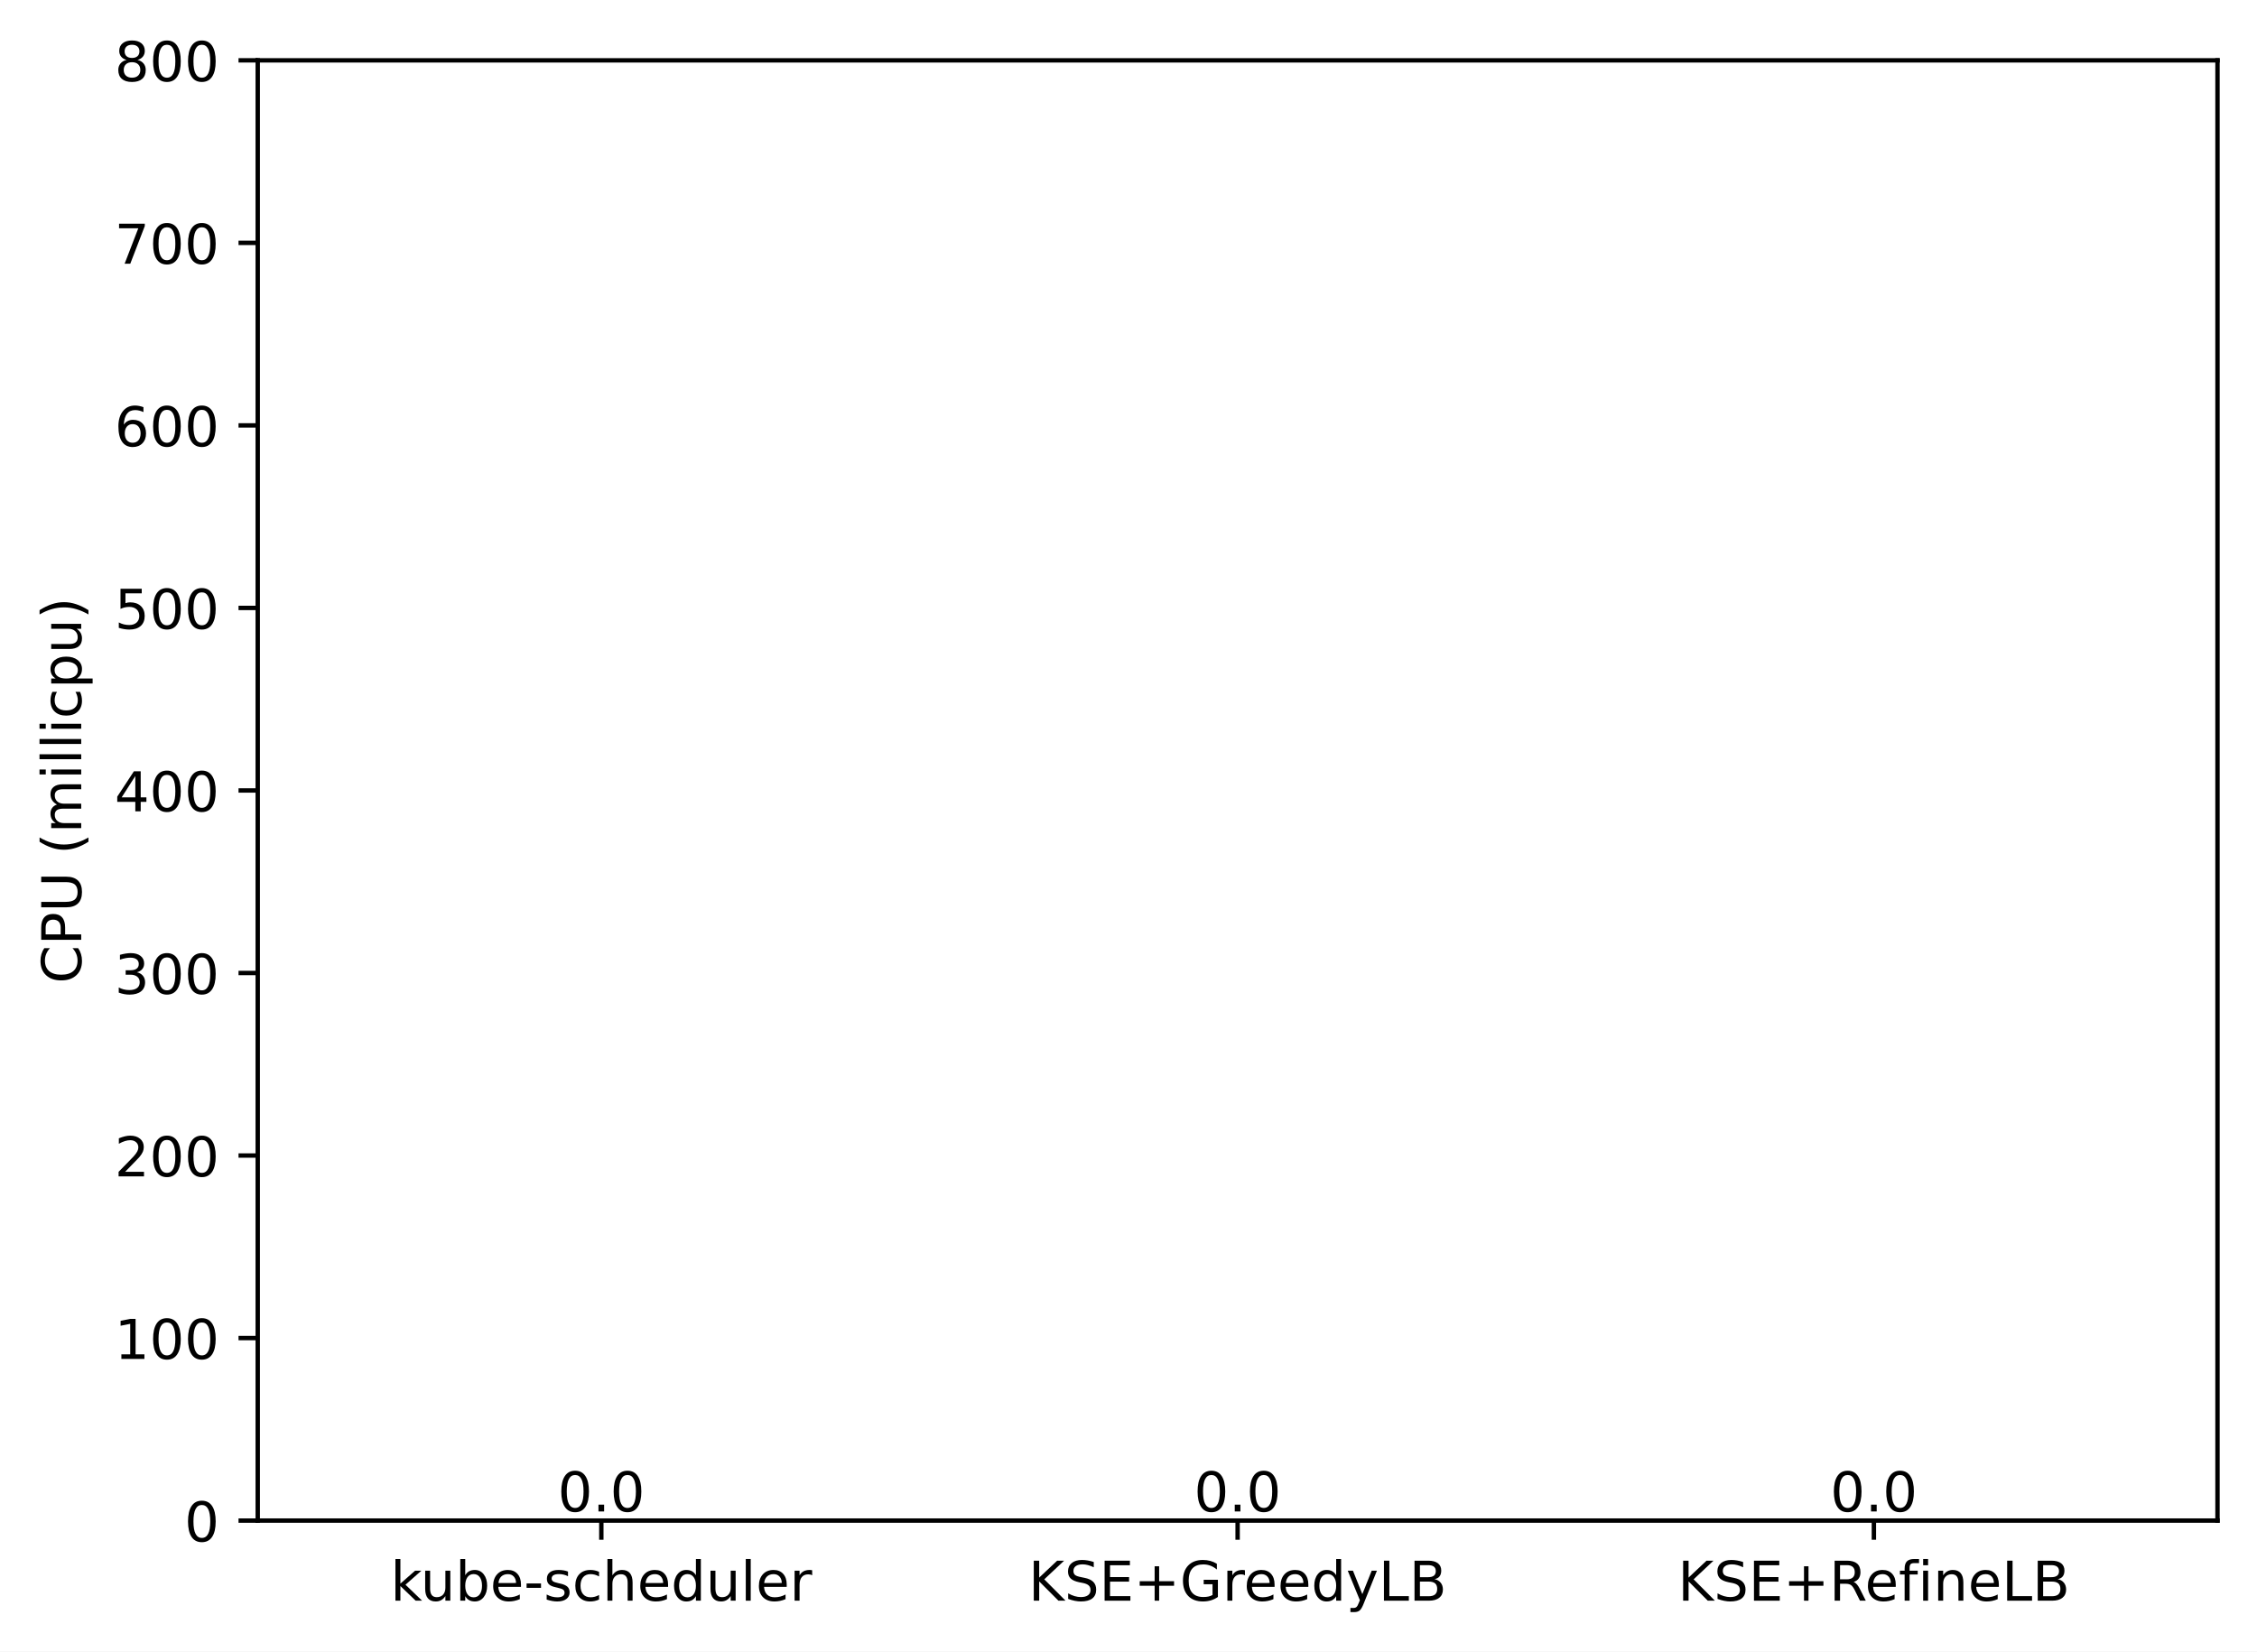
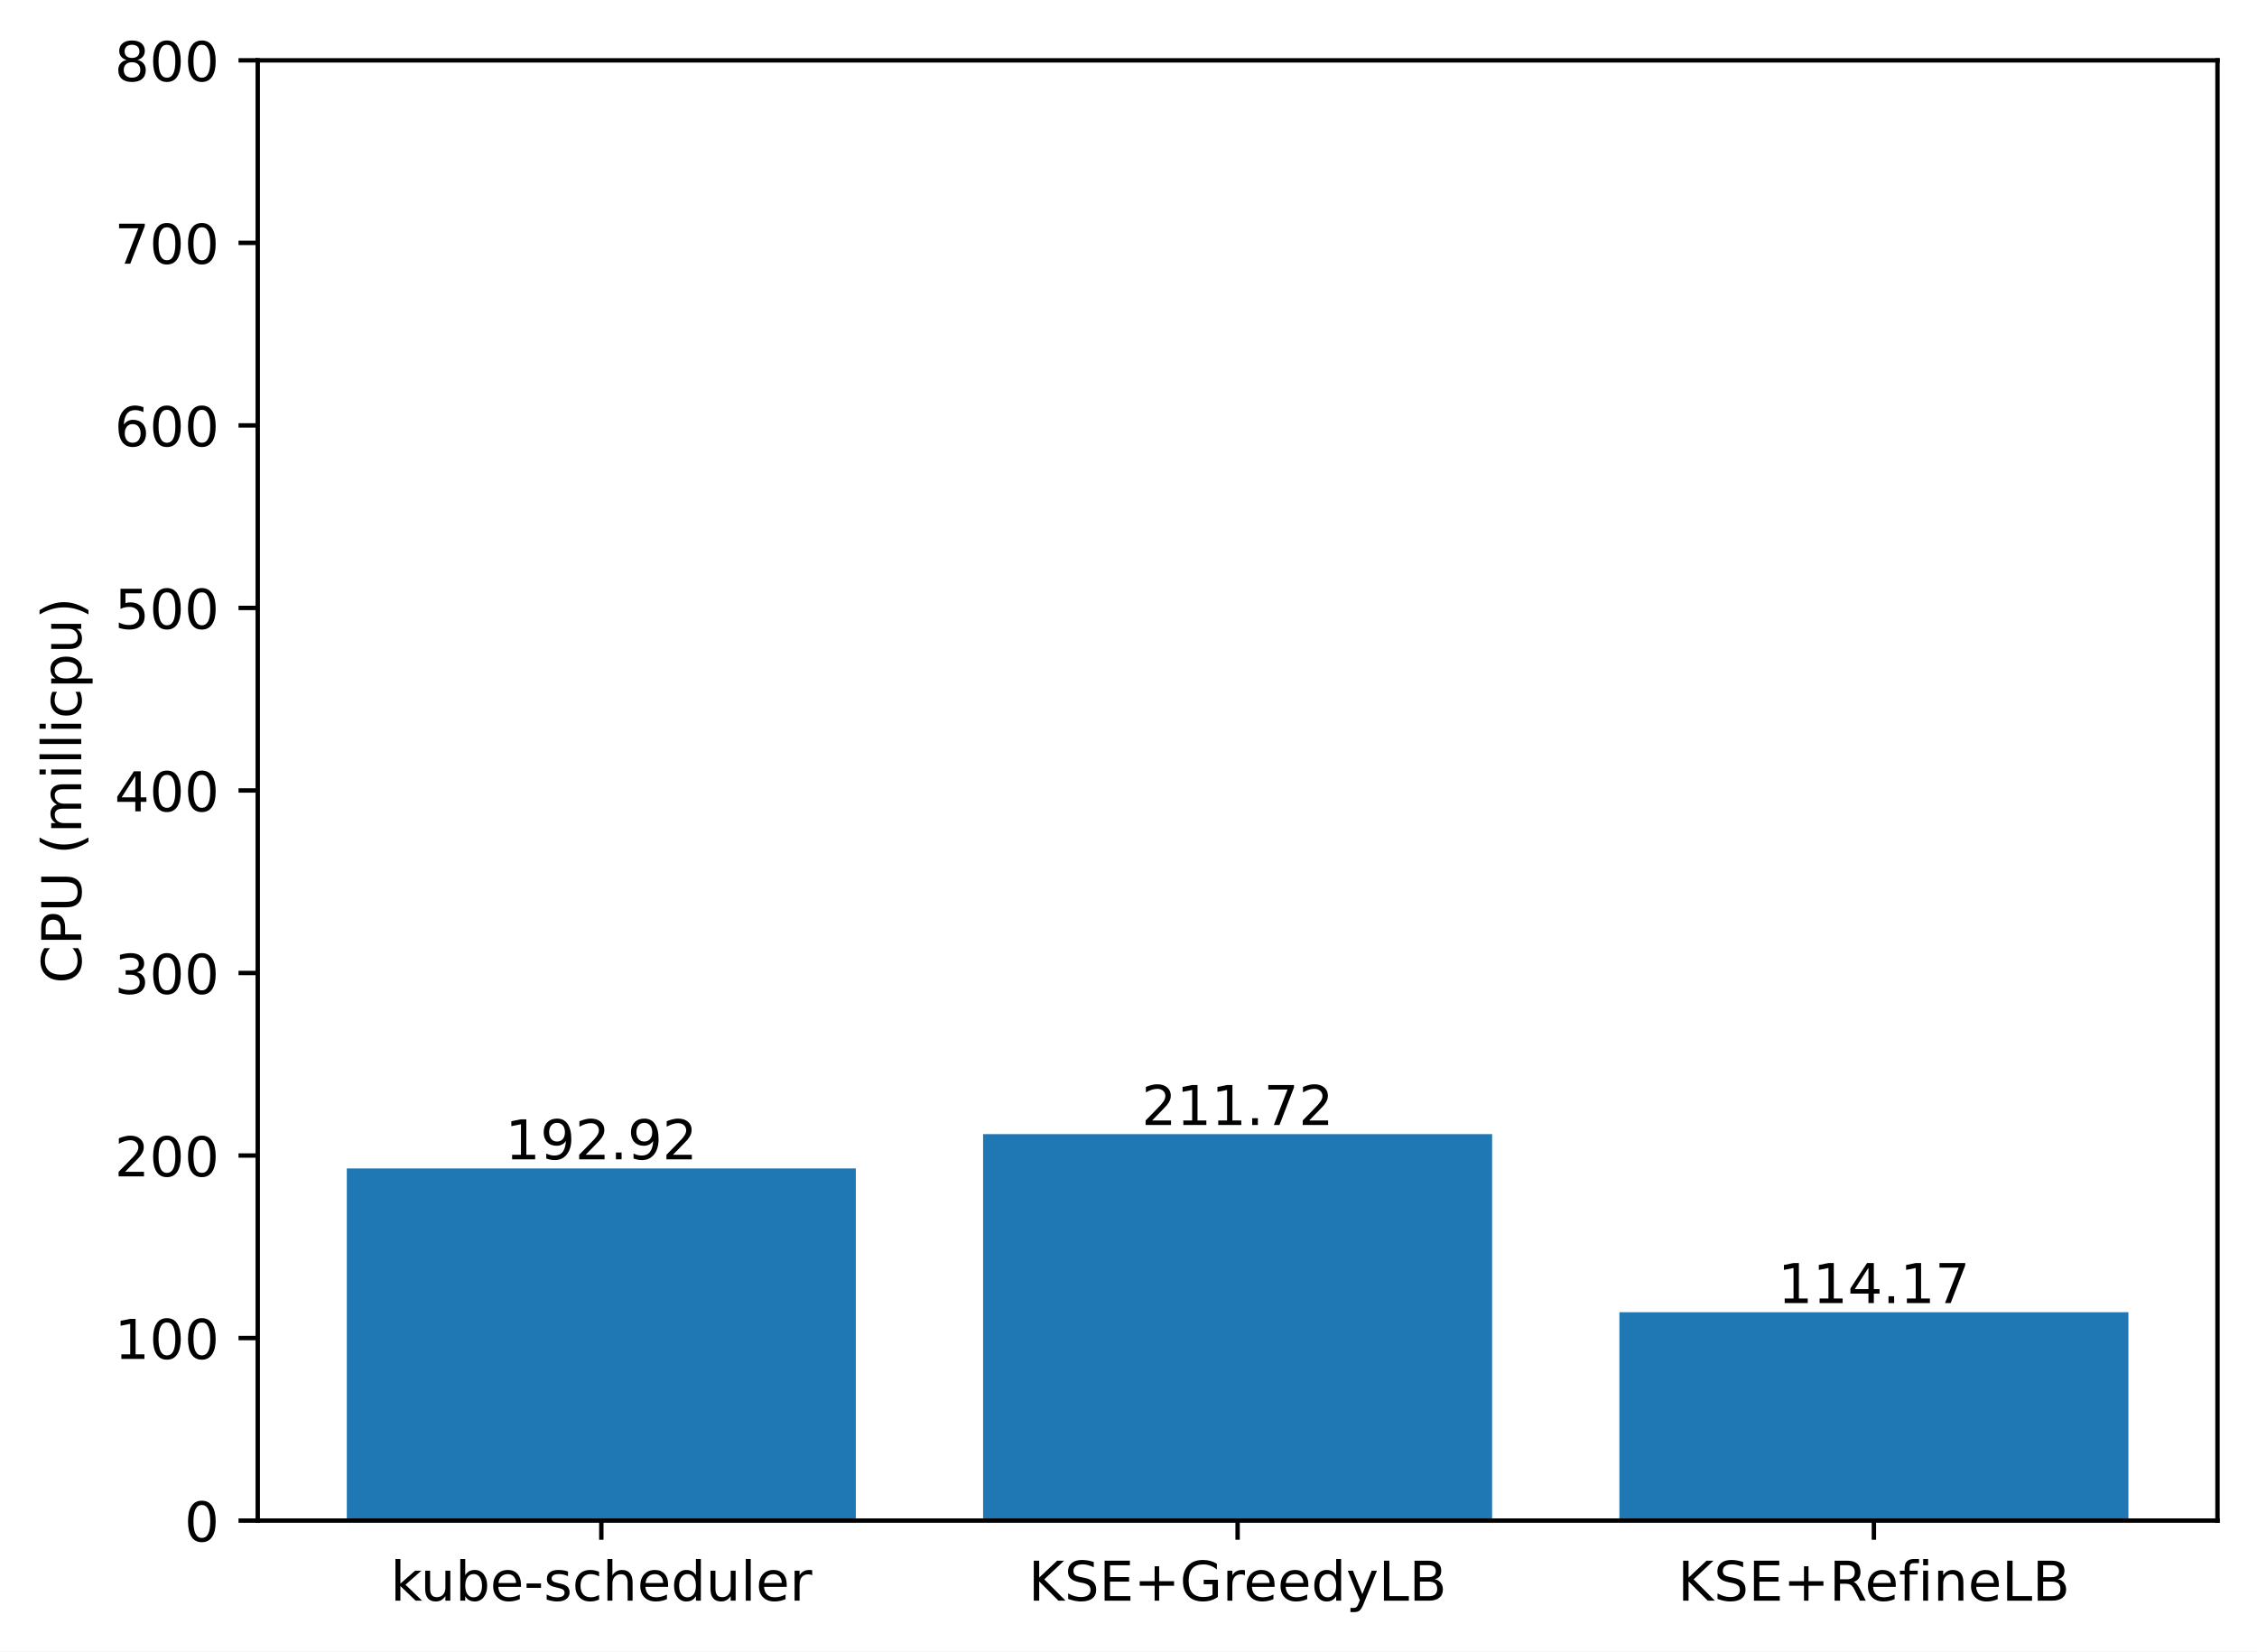
<svg xmlns="http://www.w3.org/2000/svg" xmlns:xlink="http://www.w3.org/1999/xlink" width="411.286pt" height="300.989pt" viewBox="0 0 411.286 300.989" version="1.1">
  <defs>
    <style type="text/css">*{stroke-linejoin: round; stroke-linecap: butt}</style>
  </defs>
  <g id="figure_1">
    <g id="patch_1">
      <path d="M 0 300.989  L 411.286 300.989  L 411.286 0  L 0 0  z " style="fill: #ffffff" />
    </g>
    <g id="axes_1">
      <g id="patch_2">
        <path d="M 46.966 277.111  L 404.086 277.111  L 404.086 10.999  L 46.966 10.999  z " style="fill: #ffffff" />
      </g>
      <g id="patch_3">
-         <path d="M 63.198 277.111  L 155.957 277.111  L 155.957 277.111  L 63.198 277.111  z " clip-path="url(#p713bc45796)" style="fill: #1f77b4" />
+         <path d="M 63.198 277.111  L 155.957 277.111  L 155.957 212.938  L 63.198 212.938  z " clip-path="url(#p6ac8a5e249)" style="fill: #1f77b4" />
      </g>
      <g id="patch_4">
-         <path d="M 179.146 277.111  L 271.905 277.111  L 271.905 277.111  L 179.146 277.111  z " clip-path="url(#p713bc45796)" style="fill: #1f77b4" />
+         <path d="M 179.146 277.111  L 271.905 277.111  L 271.905 206.685  L 179.146 206.685  z " clip-path="url(#p6ac8a5e249)" style="fill: #1f77b4" />
      </g>
      <g id="patch_5">
-         <path d="M 295.094 277.111  L 387.853 277.111  L 387.853 277.111  L 295.094 277.111  z " clip-path="url(#p713bc45796)" style="fill: #1f77b4" />
+         <path d="M 295.094 277.111  L 387.853 277.111  L 387.853 239.134  L 295.094 239.134  z " clip-path="url(#p6ac8a5e249)" style="fill: #1f77b4" />
      </g>
      <g id="matplotlib.axis_1">
        <g id="xtick_1">
          <g id="line2d_1">
            <defs>
-               <path id="m4509d10fbe" d="M 0 0  L 0 3.5  " style="stroke: #000000; stroke-width: 0.8" />
+               <path id="m1d43c613da" d="M 0 0  L 0 3.5  " style="stroke: #000000; stroke-width: 0.8" />
            </defs>
            <g>
-               <use xlink:href="#m4509d10fbe" x="109.578" y="277.111" style="stroke: #000000; stroke-width: 0.8" />
+               <use xlink:href="#m1d43c613da" x="109.578" y="277.111" style="stroke: #000000; stroke-width: 0.8" />
            </g>
          </g>
          <g id="text_1">
            <g transform="translate(71.15179 291.7097)scale(0.1 -0.1)">
              <defs>
                <path id="DejaVuSans-6b" d="M 581 4863  L 1159 4863  L 1159 1991  L 2875 3500  L 3609 3500  L 1753 1863  L 3688 0  L 2938 0  L 1159 1709  L 1159 0  L 581 0  L 581 4863  z " transform="scale(0.015625)" />
                <path id="DejaVuSans-75" d="M 544 1381  L 544 3500  L 1119 3500  L 1119 1403  Q 1119 906 1312 657  Q 1506 409 1894 409  Q 2359 409 2629 706  Q 2900 1003 2900 1516  L 2900 3500  L 3475 3500  L 3475 0  L 2900 0  L 2900 538  Q 2691 219 2414 64  Q 2138 -91 1772 -91  Q 1169 -91 856 284  Q 544 659 544 1381  z M 1991 3584  L 1991 3584  z " transform="scale(0.015625)" />
                <path id="DejaVuSans-62" d="M 3116 1747  Q 3116 2381 2855 2742  Q 2594 3103 2138 3103  Q 1681 3103 1420 2742  Q 1159 2381 1159 1747  Q 1159 1113 1420 752  Q 1681 391 2138 391  Q 2594 391 2855 752  Q 3116 1113 3116 1747  z M 1159 2969  Q 1341 3281 1617 3432  Q 1894 3584 2278 3584  Q 2916 3584 3314 3078  Q 3713 2572 3713 1747  Q 3713 922 3314 415  Q 2916 -91 2278 -91  Q 1894 -91 1617 61  Q 1341 213 1159 525  L 1159 0  L 581 0  L 581 4863  L 1159 4863  L 1159 2969  z " transform="scale(0.015625)" />
                <path id="DejaVuSans-65" d="M 3597 1894  L 3597 1613  L 953 1613  Q 991 1019 1311 708  Q 1631 397 2203 397  Q 2534 397 2845 478  Q 3156 559 3463 722  L 3463 178  Q 3153 47 2828 -22  Q 2503 -91 2169 -91  Q 1331 -91 842 396  Q 353 884 353 1716  Q 353 2575 817 3079  Q 1281 3584 2069 3584  Q 2775 3584 3186 3129  Q 3597 2675 3597 1894  z M 3022 2063  Q 3016 2534 2758 2815  Q 2500 3097 2075 3097  Q 1594 3097 1305 2825  Q 1016 2553 972 2059  L 3022 2063  z " transform="scale(0.015625)" />
                <path id="DejaVuSans-2d" d="M 313 2009  L 1997 2009  L 1997 1497  L 313 1497  L 313 2009  z " transform="scale(0.015625)" />
                <path id="DejaVuSans-73" d="M 2834 3397  L 2834 2853  Q 2591 2978 2328 3040  Q 2066 3103 1784 3103  Q 1356 3103 1142 2972  Q 928 2841 928 2578  Q 928 2378 1081 2264  Q 1234 2150 1697 2047  L 1894 2003  Q 2506 1872 2764 1633  Q 3022 1394 3022 966  Q 3022 478 2636 193  Q 2250 -91 1575 -91  Q 1294 -91 989 -36  Q 684 19 347 128  L 347 722  Q 666 556 975 473  Q 1284 391 1588 391  Q 1994 391 2212 530  Q 2431 669 2431 922  Q 2431 1156 2273 1281  Q 2116 1406 1581 1522  L 1381 1569  Q 847 1681 609 1914  Q 372 2147 372 2553  Q 372 3047 722 3315  Q 1072 3584 1716 3584  Q 2034 3584 2315 3537  Q 2597 3491 2834 3397  z " transform="scale(0.015625)" />
                <path id="DejaVuSans-63" d="M 3122 3366  L 3122 2828  Q 2878 2963 2633 3030  Q 2388 3097 2138 3097  Q 1578 3097 1268 2742  Q 959 2388 959 1747  Q 959 1106 1268 751  Q 1578 397 2138 397  Q 2388 397 2633 464  Q 2878 531 3122 666  L 3122 134  Q 2881 22 2623 -34  Q 2366 -91 2075 -91  Q 1284 -91 818 406  Q 353 903 353 1747  Q 353 2603 823 3093  Q 1294 3584 2113 3584  Q 2378 3584 2631 3529  Q 2884 3475 3122 3366  z " transform="scale(0.015625)" />
                <path id="DejaVuSans-68" d="M 3513 2113  L 3513 0  L 2938 0  L 2938 2094  Q 2938 2591 2744 2837  Q 2550 3084 2163 3084  Q 1697 3084 1428 2787  Q 1159 2491 1159 1978  L 1159 0  L 581 0  L 581 4863  L 1159 4863  L 1159 2956  Q 1366 3272 1645 3428  Q 1925 3584 2291 3584  Q 2894 3584 3203 3211  Q 3513 2838 3513 2113  z " transform="scale(0.015625)" />
                <path id="DejaVuSans-64" d="M 2906 2969  L 2906 4863  L 3481 4863  L 3481 0  L 2906 0  L 2906 525  Q 2725 213 2448 61  Q 2172 -91 1784 -91  Q 1150 -91 751 415  Q 353 922 353 1747  Q 353 2572 751 3078  Q 1150 3584 1784 3584  Q 2172 3584 2448 3432  Q 2725 3281 2906 2969  z M 947 1747  Q 947 1113 1208 752  Q 1469 391 1925 391  Q 2381 391 2643 752  Q 2906 1113 2906 1747  Q 2906 2381 2643 2742  Q 2381 3103 1925 3103  Q 1469 3103 1208 2742  Q 947 2381 947 1747  z " transform="scale(0.015625)" />
                <path id="DejaVuSans-6c" d="M 603 4863  L 1178 4863  L 1178 0  L 603 0  L 603 4863  z " transform="scale(0.015625)" />
                <path id="DejaVuSans-72" d="M 2631 2963  Q 2534 3019 2420 3045  Q 2306 3072 2169 3072  Q 1681 3072 1420 2755  Q 1159 2438 1159 1844  L 1159 0  L 581 0  L 581 3500  L 1159 3500  L 1159 2956  Q 1341 3275 1631 3429  Q 1922 3584 2338 3584  Q 2397 3584 2469 3576  Q 2541 3569 2628 3553  L 2631 2963  z " transform="scale(0.015625)" />
              </defs>
              <use xlink:href="#DejaVuSans-6b" />
              <use xlink:href="#DejaVuSans-75" x="54.785" />
              <use xlink:href="#DejaVuSans-62" x="118.164" />
              <use xlink:href="#DejaVuSans-65" x="181.641" />
              <use xlink:href="#DejaVuSans-2d" x="243.164" />
              <use xlink:href="#DejaVuSans-73" x="279.248" />
              <use xlink:href="#DejaVuSans-63" x="331.348" />
              <use xlink:href="#DejaVuSans-68" x="386.328" />
              <use xlink:href="#DejaVuSans-65" x="449.707" />
              <use xlink:href="#DejaVuSans-64" x="511.23" />
              <use xlink:href="#DejaVuSans-75" x="574.707" />
              <use xlink:href="#DejaVuSans-6c" x="638.086" />
              <use xlink:href="#DejaVuSans-65" x="665.869" />
              <use xlink:href="#DejaVuSans-72" x="727.393" />
            </g>
          </g>
        </g>
        <g id="xtick_2">
          <g id="line2d_2">
            <g>
-               <use xlink:href="#m4509d10fbe" x="225.526" y="277.111" style="stroke: #000000; stroke-width: 0.8" />
+               <use xlink:href="#m1d43c613da" x="225.526" y="277.111" style="stroke: #000000; stroke-width: 0.8" />
            </g>
          </g>
          <g id="text_2">
            <g transform="translate(187.403 291.7097)scale(0.1 -0.1)">
              <defs>
                <path id="DejaVuSans-4b" d="M 628 4666  L 1259 4666  L 1259 2694  L 3353 4666  L 4166 4666  L 1850 2491  L 4331 0  L 3500 0  L 1259 2247  L 1259 0  L 628 0  L 628 4666  z " transform="scale(0.015625)" />
                <path id="DejaVuSans-53" d="M 3425 4513  L 3425 3897  Q 3066 4069 2747 4153  Q 2428 4238 2131 4238  Q 1616 4238 1336 4038  Q 1056 3838 1056 3469  Q 1056 3159 1242 3001  Q 1428 2844 1947 2747  L 2328 2669  Q 3034 2534 3370 2195  Q 3706 1856 3706 1288  Q 3706 609 3251 259  Q 2797 -91 1919 -91  Q 1588 -91 1214 -16  Q 841 59 441 206  L 441 856  Q 825 641 1194 531  Q 1563 422 1919 422  Q 2459 422 2753 634  Q 3047 847 3047 1241  Q 3047 1584 2836 1778  Q 2625 1972 2144 2069  L 1759 2144  Q 1053 2284 737 2584  Q 422 2884 422 3419  Q 422 4038 858 4394  Q 1294 4750 2059 4750  Q 2388 4750 2728 4690  Q 3069 4631 3425 4513  z " transform="scale(0.015625)" />
                <path id="DejaVuSans-45" d="M 628 4666  L 3578 4666  L 3578 4134  L 1259 4134  L 1259 2753  L 3481 2753  L 3481 2222  L 1259 2222  L 1259 531  L 3634 531  L 3634 0  L 628 0  L 628 4666  z " transform="scale(0.015625)" />
                <path id="DejaVuSans-2b" d="M 2944 4013  L 2944 2272  L 4684 2272  L 4684 1741  L 2944 1741  L 2944 0  L 2419 0  L 2419 1741  L 678 1741  L 678 2272  L 2419 2272  L 2419 4013  L 2944 4013  z " transform="scale(0.015625)" />
                <path id="DejaVuSans-47" d="M 3809 666  L 3809 1919  L 2778 1919  L 2778 2438  L 4434 2438  L 4434 434  Q 4069 175 3628 42  Q 3188 -91 2688 -91  Q 1594 -91 976 548  Q 359 1188 359 2328  Q 359 3472 976 4111  Q 1594 4750 2688 4750  Q 3144 4750 3555 4637  Q 3966 4525 4313 4306  L 4313 3634  Q 3963 3931 3569 4081  Q 3175 4231 2741 4231  Q 1884 4231 1454 3753  Q 1025 3275 1025 2328  Q 1025 1384 1454 906  Q 1884 428 2741 428  Q 3075 428 3337 486  Q 3600 544 3809 666  z " transform="scale(0.015625)" />
                <path id="DejaVuSans-79" d="M 2059 -325  Q 1816 -950 1584 -1140  Q 1353 -1331 966 -1331  L 506 -1331  L 506 -850  L 844 -850  Q 1081 -850 1212 -737  Q 1344 -625 1503 -206  L 1606 56  L 191 3500  L 800 3500  L 1894 763  L 2988 3500  L 3597 3500  L 2059 -325  z " transform="scale(0.015625)" />
                <path id="DejaVuSans-4c" d="M 628 4666  L 1259 4666  L 1259 531  L 3531 531  L 3531 0  L 628 0  L 628 4666  z " transform="scale(0.015625)" />
                <path id="DejaVuSans-42" d="M 1259 2228  L 1259 519  L 2272 519  Q 2781 519 3026 730  Q 3272 941 3272 1375  Q 3272 1813 3026 2020  Q 2781 2228 2272 2228  L 1259 2228  z M 1259 4147  L 1259 2741  L 2194 2741  Q 2656 2741 2882 2914  Q 3109 3088 3109 3444  Q 3109 3797 2882 3972  Q 2656 4147 2194 4147  L 1259 4147  z M 628 4666  L 2241 4666  Q 2963 4666 3353 4366  Q 3744 4066 3744 3513  Q 3744 3084 3544 2831  Q 3344 2578 2956 2516  Q 3422 2416 3680 2098  Q 3938 1781 3938 1306  Q 3938 681 3513 340  Q 3088 0 2303 0  L 628 0  L 628 4666  z " transform="scale(0.015625)" />
              </defs>
              <use xlink:href="#DejaVuSans-4b" />
              <use xlink:href="#DejaVuSans-53" x="65.576" />
              <use xlink:href="#DejaVuSans-45" x="129.053" />
              <use xlink:href="#DejaVuSans-2b" x="192.236" />
              <use xlink:href="#DejaVuSans-47" x="276.025" />
              <use xlink:href="#DejaVuSans-72" x="353.516" />
              <use xlink:href="#DejaVuSans-65" x="392.379" />
              <use xlink:href="#DejaVuSans-65" x="453.902" />
              <use xlink:href="#DejaVuSans-64" x="515.426" />
              <use xlink:href="#DejaVuSans-79" x="578.902" />
              <use xlink:href="#DejaVuSans-4c" x="638.082" />
              <use xlink:href="#DejaVuSans-42" x="693.795" />
            </g>
          </g>
        </g>
        <g id="xtick_3">
          <g id="line2d_3">
            <g>
-               <use xlink:href="#m4509d10fbe" x="341.474" y="277.111" style="stroke: #000000; stroke-width: 0.8" />
+               <use xlink:href="#m1d43c613da" x="341.474" y="277.111" style="stroke: #000000; stroke-width: 0.8" />
            </g>
          </g>
          <g id="text_3">
            <g transform="translate(305.7346 291.7097)scale(0.1 -0.1)">
              <defs>
                <path id="DejaVuSans-52" d="M 2841 2188  Q 3044 2119 3236 1894  Q 3428 1669 3622 1275  L 4263 0  L 3584 0  L 2988 1197  Q 2756 1666 2539 1819  Q 2322 1972 1947 1972  L 1259 1972  L 1259 0  L 628 0  L 628 4666  L 2053 4666  Q 2853 4666 3247 4331  Q 3641 3997 3641 3322  Q 3641 2881 3436 2590  Q 3231 2300 2841 2188  z M 1259 4147  L 1259 2491  L 2053 2491  Q 2509 2491 2742 2702  Q 2975 2913 2975 3322  Q 2975 3731 2742 3939  Q 2509 4147 2053 4147  L 1259 4147  z " transform="scale(0.015625)" />
                <path id="DejaVuSans-66" d="M 2375 4863  L 2375 4384  L 1825 4384  Q 1516 4384 1395 4259  Q 1275 4134 1275 3809  L 1275 3500  L 2222 3500  L 2222 3053  L 1275 3053  L 1275 0  L 697 0  L 697 3053  L 147 3053  L 147 3500  L 697 3500  L 697 3744  Q 697 4328 969 4595  Q 1241 4863 1831 4863  L 2375 4863  z " transform="scale(0.015625)" />
                <path id="DejaVuSans-69" d="M 603 3500  L 1178 3500  L 1178 0  L 603 0  L 603 3500  z M 603 4863  L 1178 4863  L 1178 4134  L 603 4134  L 603 4863  z " transform="scale(0.015625)" />
                <path id="DejaVuSans-6e" d="M 3513 2113  L 3513 0  L 2938 0  L 2938 2094  Q 2938 2591 2744 2837  Q 2550 3084 2163 3084  Q 1697 3084 1428 2787  Q 1159 2491 1159 1978  L 1159 0  L 581 0  L 581 3500  L 1159 3500  L 1159 2956  Q 1366 3272 1645 3428  Q 1925 3584 2291 3584  Q 2894 3584 3203 3211  Q 3513 2838 3513 2113  z " transform="scale(0.015625)" />
              </defs>
              <use xlink:href="#DejaVuSans-4b" />
              <use xlink:href="#DejaVuSans-53" x="65.576" />
              <use xlink:href="#DejaVuSans-45" x="129.053" />
              <use xlink:href="#DejaVuSans-2b" x="192.236" />
              <use xlink:href="#DejaVuSans-52" x="276.025" />
              <use xlink:href="#DejaVuSans-65" x="341.008" />
              <use xlink:href="#DejaVuSans-66" x="402.531" />
              <use xlink:href="#DejaVuSans-69" x="437.736" />
              <use xlink:href="#DejaVuSans-6e" x="465.52" />
              <use xlink:href="#DejaVuSans-65" x="528.898" />
              <use xlink:href="#DejaVuSans-4c" x="590.422" />
              <use xlink:href="#DejaVuSans-42" x="646.135" />
            </g>
          </g>
        </g>
      </g>
      <g id="matplotlib.axis_2">
        <g id="ytick_1">
          <g id="line2d_4">
            <defs>
-               <path id="mac6859bbb8" d="M 0 0  L -3.5 0  " style="stroke: #000000; stroke-width: 0.8" />
+               <path id="mb7b95a1402" d="M 0 0  L -3.5 0  " style="stroke: #000000; stroke-width: 0.8" />
            </defs>
            <g>
-               <use xlink:href="#mac6859bbb8" x="46.966" y="277.111" style="stroke: #000000; stroke-width: 0.8" />
+               <use xlink:href="#mb7b95a1402" x="46.966" y="277.111" style="stroke: #000000; stroke-width: 0.8" />
            </g>
          </g>
          <g id="text_4">
            <g transform="translate(33.60312 280.9104)scale(0.1 -0.1)">
              <defs>
                <path id="DejaVuSans-30" d="M 2034 4250  Q 1547 4250 1301 3770  Q 1056 3291 1056 2328  Q 1056 1369 1301 889  Q 1547 409 2034 409  Q 2525 409 2770 889  Q 3016 1369 3016 2328  Q 3016 3291 2770 3770  Q 2525 4250 2034 4250  z M 2034 4750  Q 2819 4750 3233 4129  Q 3647 3509 3647 2328  Q 3647 1150 3233 529  Q 2819 -91 2034 -91  Q 1250 -91 836 529  Q 422 1150 422 2328  Q 422 3509 836 4129  Q 1250 4750 2034 4750  z " transform="scale(0.015625)" />
              </defs>
              <use xlink:href="#DejaVuSans-30" />
            </g>
          </g>
        </g>
        <g id="ytick_2">
          <g id="line2d_5">
            <g>
-               <use xlink:href="#mac6859bbb8" x="46.966" y="243.847" style="stroke: #000000; stroke-width: 0.8" />
+               <use xlink:href="#mb7b95a1402" x="46.966" y="243.847" style="stroke: #000000; stroke-width: 0.8" />
            </g>
          </g>
          <g id="text_5">
            <g transform="translate(20.87813 247.6464)scale(0.1 -0.1)">
              <defs>
                <path id="DejaVuSans-31" d="M 794 531  L 1825 531  L 1825 4091  L 703 3866  L 703 4441  L 1819 4666  L 2450 4666  L 2450 531  L 3481 531  L 3481 0  L 794 0  L 794 531  z " transform="scale(0.015625)" />
              </defs>
              <use xlink:href="#DejaVuSans-31" />
              <use xlink:href="#DejaVuSans-30" x="63.623" />
              <use xlink:href="#DejaVuSans-30" x="127.246" />
            </g>
          </g>
        </g>
        <g id="ytick_3">
          <g id="line2d_6">
            <g>
-               <use xlink:href="#mac6859bbb8" x="46.966" y="210.583" style="stroke: #000000; stroke-width: 0.8" />
+               <use xlink:href="#mb7b95a1402" x="46.966" y="210.583" style="stroke: #000000; stroke-width: 0.8" />
            </g>
          </g>
          <g id="text_6">
            <g transform="translate(20.87813 214.3824)scale(0.1 -0.1)">
              <defs>
                <path id="DejaVuSans-32" d="M 1228 531  L 3431 531  L 3431 0  L 469 0  L 469 531  Q 828 903 1448 1529  Q 2069 2156 2228 2338  Q 2531 2678 2651 2914  Q 2772 3150 2772 3378  Q 2772 3750 2511 3984  Q 2250 4219 1831 4219  Q 1534 4219 1204 4116  Q 875 4013 500 3803  L 500 4441  Q 881 4594 1212 4672  Q 1544 4750 1819 4750  Q 2544 4750 2975 4387  Q 3406 4025 3406 3419  Q 3406 3131 3298 2873  Q 3191 2616 2906 2266  Q 2828 2175 2409 1742  Q 1991 1309 1228 531  z " transform="scale(0.015625)" />
              </defs>
              <use xlink:href="#DejaVuSans-32" />
              <use xlink:href="#DejaVuSans-30" x="63.623" />
              <use xlink:href="#DejaVuSans-30" x="127.246" />
            </g>
          </g>
        </g>
        <g id="ytick_4">
          <g id="line2d_7">
            <g>
-               <use xlink:href="#mac6859bbb8" x="46.966" y="177.319" style="stroke: #000000; stroke-width: 0.8" />
+               <use xlink:href="#mb7b95a1402" x="46.966" y="177.319" style="stroke: #000000; stroke-width: 0.8" />
            </g>
          </g>
          <g id="text_7">
            <g transform="translate(20.87813 181.1184)scale(0.1 -0.1)">
              <defs>
                <path id="DejaVuSans-33" d="M 2597 2516  Q 3050 2419 3304 2112  Q 3559 1806 3559 1356  Q 3559 666 3084 287  Q 2609 -91 1734 -91  Q 1441 -91 1130 -33  Q 819 25 488 141  L 488 750  Q 750 597 1062 519  Q 1375 441 1716 441  Q 2309 441 2620 675  Q 2931 909 2931 1356  Q 2931 1769 2642 2001  Q 2353 2234 1838 2234  L 1294 2234  L 1294 2753  L 1863 2753  Q 2328 2753 2575 2939  Q 2822 3125 2822 3475  Q 2822 3834 2567 4026  Q 2313 4219 1838 4219  Q 1578 4219 1281 4162  Q 984 4106 628 3988  L 628 4550  Q 988 4650 1302 4700  Q 1616 4750 1894 4750  Q 2613 4750 3031 4423  Q 3450 4097 3450 3541  Q 3450 3153 3228 2886  Q 3006 2619 2597 2516  z " transform="scale(0.015625)" />
              </defs>
              <use xlink:href="#DejaVuSans-33" />
              <use xlink:href="#DejaVuSans-30" x="63.623" />
              <use xlink:href="#DejaVuSans-30" x="127.246" />
            </g>
          </g>
        </g>
        <g id="ytick_5">
          <g id="line2d_8">
            <g>
-               <use xlink:href="#mac6859bbb8" x="46.966" y="144.055" style="stroke: #000000; stroke-width: 0.8" />
+               <use xlink:href="#mb7b95a1402" x="46.966" y="144.055" style="stroke: #000000; stroke-width: 0.8" />
            </g>
          </g>
          <g id="text_8">
            <g transform="translate(20.87813 147.8544)scale(0.1 -0.1)">
              <defs>
                <path id="DejaVuSans-34" d="M 2419 4116  L 825 1625  L 2419 1625  L 2419 4116  z M 2253 4666  L 3047 4666  L 3047 1625  L 3713 1625  L 3713 1100  L 3047 1100  L 3047 0  L 2419 0  L 2419 1100  L 313 1100  L 313 1709  L 2253 4666  z " transform="scale(0.015625)" />
              </defs>
              <use xlink:href="#DejaVuSans-34" />
              <use xlink:href="#DejaVuSans-30" x="63.623" />
              <use xlink:href="#DejaVuSans-30" x="127.246" />
            </g>
          </g>
        </g>
        <g id="ytick_6">
          <g id="line2d_9">
            <g>
-               <use xlink:href="#mac6859bbb8" x="46.966" y="110.791" style="stroke: #000000; stroke-width: 0.8" />
+               <use xlink:href="#mb7b95a1402" x="46.966" y="110.791" style="stroke: #000000; stroke-width: 0.8" />
            </g>
          </g>
          <g id="text_9">
            <g transform="translate(20.87813 114.5904)scale(0.1 -0.1)">
              <defs>
                <path id="DejaVuSans-35" d="M 691 4666  L 3169 4666  L 3169 4134  L 1269 4134  L 1269 2991  Q 1406 3038 1543 3061  Q 1681 3084 1819 3084  Q 2600 3084 3056 2656  Q 3513 2228 3513 1497  Q 3513 744 3044 326  Q 2575 -91 1722 -91  Q 1428 -91 1123 -41  Q 819 9 494 109  L 494 744  Q 775 591 1075 516  Q 1375 441 1709 441  Q 2250 441 2565 725  Q 2881 1009 2881 1497  Q 2881 1984 2565 2268  Q 2250 2553 1709 2553  Q 1456 2553 1204 2497  Q 953 2441 691 2322  L 691 4666  z " transform="scale(0.015625)" />
              </defs>
              <use xlink:href="#DejaVuSans-35" />
              <use xlink:href="#DejaVuSans-30" x="63.623" />
              <use xlink:href="#DejaVuSans-30" x="127.246" />
            </g>
          </g>
        </g>
        <g id="ytick_7">
          <g id="line2d_10">
            <g>
-               <use xlink:href="#mac6859bbb8" x="46.966" y="77.527" style="stroke: #000000; stroke-width: 0.8" />
+               <use xlink:href="#mb7b95a1402" x="46.966" y="77.527" style="stroke: #000000; stroke-width: 0.8" />
            </g>
          </g>
          <g id="text_10">
            <g transform="translate(20.87813 81.32644)scale(0.1 -0.1)">
              <defs>
                <path id="DejaVuSans-36" d="M 2113 2584  Q 1688 2584 1439 2293  Q 1191 2003 1191 1497  Q 1191 994 1439 701  Q 1688 409 2113 409  Q 2538 409 2786 701  Q 3034 994 3034 1497  Q 3034 2003 2786 2293  Q 2538 2584 2113 2584  z M 3366 4563  L 3366 3988  Q 3128 4100 2886 4159  Q 2644 4219 2406 4219  Q 1781 4219 1451 3797  Q 1122 3375 1075 2522  Q 1259 2794 1537 2939  Q 1816 3084 2150 3084  Q 2853 3084 3261 2657  Q 3669 2231 3669 1497  Q 3669 778 3244 343  Q 2819 -91 2113 -91  Q 1303 -91 875 529  Q 447 1150 447 2328  Q 447 3434 972 4092  Q 1497 4750 2381 4750  Q 2619 4750 2861 4703  Q 3103 4656 3366 4563  z " transform="scale(0.015625)" />
              </defs>
              <use xlink:href="#DejaVuSans-36" />
              <use xlink:href="#DejaVuSans-30" x="63.623" />
              <use xlink:href="#DejaVuSans-30" x="127.246" />
            </g>
          </g>
        </g>
        <g id="ytick_8">
          <g id="line2d_11">
            <g>
-               <use xlink:href="#mac6859bbb8" x="46.966" y="44.263" style="stroke: #000000; stroke-width: 0.8" />
+               <use xlink:href="#mb7b95a1402" x="46.966" y="44.263" style="stroke: #000000; stroke-width: 0.8" />
            </g>
          </g>
          <g id="text_11">
            <g transform="translate(20.87813 48.06244)scale(0.1 -0.1)">
              <defs>
                <path id="DejaVuSans-37" d="M 525 4666  L 3525 4666  L 3525 4397  L 1831 0  L 1172 0  L 2766 4134  L 525 4134  L 525 4666  z " transform="scale(0.015625)" />
              </defs>
              <use xlink:href="#DejaVuSans-37" />
              <use xlink:href="#DejaVuSans-30" x="63.623" />
              <use xlink:href="#DejaVuSans-30" x="127.246" />
            </g>
          </g>
        </g>
        <g id="ytick_9">
          <g id="line2d_12">
            <g>
-               <use xlink:href="#mac6859bbb8" x="46.966" y="10.999" style="stroke: #000000; stroke-width: 0.8" />
+               <use xlink:href="#mb7b95a1402" x="46.966" y="10.999" style="stroke: #000000; stroke-width: 0.8" />
            </g>
          </g>
          <g id="text_12">
            <g transform="translate(20.87813 14.79844)scale(0.1 -0.1)">
              <defs>
                <path id="DejaVuSans-38" d="M 2034 2216  Q 1584 2216 1326 1975  Q 1069 1734 1069 1313  Q 1069 891 1326 650  Q 1584 409 2034 409  Q 2484 409 2743 651  Q 3003 894 3003 1313  Q 3003 1734 2745 1975  Q 2488 2216 2034 2216  z M 1403 2484  Q 997 2584 770 2862  Q 544 3141 544 3541  Q 544 4100 942 4425  Q 1341 4750 2034 4750  Q 2731 4750 3128 4425  Q 3525 4100 3525 3541  Q 3525 3141 3298 2862  Q 3072 2584 2669 2484  Q 3125 2378 3379 2068  Q 3634 1759 3634 1313  Q 3634 634 3220 271  Q 2806 -91 2034 -91  Q 1263 -91 848 271  Q 434 634 434 1313  Q 434 1759 690 2068  Q 947 2378 1403 2484  z M 1172 3481  Q 1172 3119 1398 2916  Q 1625 2713 2034 2713  Q 2441 2713 2670 2916  Q 2900 3119 2900 3481  Q 2900 3844 2670 4047  Q 2441 4250 2034 4250  Q 1625 4250 1398 4047  Q 1172 3844 1172 3481  z " transform="scale(0.015625)" />
              </defs>
              <use xlink:href="#DejaVuSans-38" />
              <use xlink:href="#DejaVuSans-30" x="63.623" />
              <use xlink:href="#DejaVuSans-30" x="127.246" />
            </g>
          </g>
        </g>
        <g id="text_13">
          <g transform="translate(14.79844 179.2302)rotate(-90)scale(0.1 -0.1)">
            <defs>
              <path id="DejaVuSans-43" d="M 4122 4306  L 4122 3641  Q 3803 3938 3442 4084  Q 3081 4231 2675 4231  Q 1875 4231 1450 3742  Q 1025 3253 1025 2328  Q 1025 1406 1450 917  Q 1875 428 2675 428  Q 3081 428 3442 575  Q 3803 722 4122 1019  L 4122 359  Q 3791 134 3420 21  Q 3050 -91 2638 -91  Q 1578 -91 968 557  Q 359 1206 359 2328  Q 359 3453 968 4101  Q 1578 4750 2638 4750  Q 3056 4750 3426 4639  Q 3797 4528 4122 4306  z " transform="scale(0.015625)" />
              <path id="DejaVuSans-50" d="M 1259 4147  L 1259 2394  L 2053 2394  Q 2494 2394 2734 2622  Q 2975 2850 2975 3272  Q 2975 3691 2734 3919  Q 2494 4147 2053 4147  L 1259 4147  z M 628 4666  L 2053 4666  Q 2838 4666 3239 4311  Q 3641 3956 3641 3272  Q 3641 2581 3239 2228  Q 2838 1875 2053 1875  L 1259 1875  L 1259 0  L 628 0  L 628 4666  z " transform="scale(0.015625)" />
              <path id="DejaVuSans-55" d="M 556 4666  L 1191 4666  L 1191 1831  Q 1191 1081 1462 751  Q 1734 422 2344 422  Q 2950 422 3222 751  Q 3494 1081 3494 1831  L 3494 4666  L 4128 4666  L 4128 1753  Q 4128 841 3676 375  Q 3225 -91 2344 -91  Q 1459 -91 1007 375  Q 556 841 556 1753  L 556 4666  z " transform="scale(0.015625)" />
              <path id="DejaVuSans-20" transform="scale(0.015625)" />
              <path id="DejaVuSans-28" d="M 1984 4856  Q 1566 4138 1362 3434  Q 1159 2731 1159 2009  Q 1159 1288 1364 580  Q 1569 -128 1984 -844  L 1484 -844  Q 1016 -109 783 600  Q 550 1309 550 2009  Q 550 2706 781 3412  Q 1013 4119 1484 4856  L 1984 4856  z " transform="scale(0.015625)" />
              <path id="DejaVuSans-6d" d="M 3328 2828  Q 3544 3216 3844 3400  Q 4144 3584 4550 3584  Q 5097 3584 5394 3201  Q 5691 2819 5691 2113  L 5691 0  L 5113 0  L 5113 2094  Q 5113 2597 4934 2840  Q 4756 3084 4391 3084  Q 3944 3084 3684 2787  Q 3425 2491 3425 1978  L 3425 0  L 2847 0  L 2847 2094  Q 2847 2600 2669 2842  Q 2491 3084 2119 3084  Q 1678 3084 1418 2786  Q 1159 2488 1159 1978  L 1159 0  L 581 0  L 581 3500  L 1159 3500  L 1159 2956  Q 1356 3278 1631 3431  Q 1906 3584 2284 3584  Q 2666 3584 2933 3390  Q 3200 3197 3328 2828  z " transform="scale(0.015625)" />
              <path id="DejaVuSans-70" d="M 1159 525  L 1159 -1331  L 581 -1331  L 581 3500  L 1159 3500  L 1159 2969  Q 1341 3281 1617 3432  Q 1894 3584 2278 3584  Q 2916 3584 3314 3078  Q 3713 2572 3713 1747  Q 3713 922 3314 415  Q 2916 -91 2278 -91  Q 1894 -91 1617 61  Q 1341 213 1159 525  z M 3116 1747  Q 3116 2381 2855 2742  Q 2594 3103 2138 3103  Q 1681 3103 1420 2742  Q 1159 2381 1159 1747  Q 1159 1113 1420 752  Q 1681 391 2138 391  Q 2594 391 2855 752  Q 3116 1113 3116 1747  z " transform="scale(0.015625)" />
              <path id="DejaVuSans-29" d="M 513 4856  L 1013 4856  Q 1481 4119 1714 3412  Q 1947 2706 1947 2009  Q 1947 1309 1714 600  Q 1481 -109 1013 -844  L 513 -844  Q 928 -128 1133 580  Q 1338 1288 1338 2009  Q 1338 2731 1133 3434  Q 928 4138 513 4856  z " transform="scale(0.015625)" />
            </defs>
            <use xlink:href="#DejaVuSans-43" />
            <use xlink:href="#DejaVuSans-50" x="69.824" />
            <use xlink:href="#DejaVuSans-55" x="130.127" />
            <use xlink:href="#DejaVuSans-20" x="203.32" />
            <use xlink:href="#DejaVuSans-28" x="235.107" />
            <use xlink:href="#DejaVuSans-6d" x="274.121" />
            <use xlink:href="#DejaVuSans-69" x="371.533" />
            <use xlink:href="#DejaVuSans-6c" x="399.316" />
            <use xlink:href="#DejaVuSans-6c" x="427.1" />
            <use xlink:href="#DejaVuSans-69" x="454.883" />
            <use xlink:href="#DejaVuSans-63" x="482.666" />
            <use xlink:href="#DejaVuSans-70" x="537.646" />
            <use xlink:href="#DejaVuSans-75" x="601.123" />
            <use xlink:href="#DejaVuSans-29" x="664.502" />
          </g>
        </g>
      </g>
      <g id="patch_6">
        <path d="M 46.966 277.111  L 46.966 10.999  " style="fill: none; stroke: #000000; stroke-width: 0.8; stroke-linejoin: miter; stroke-linecap: square" />
      </g>
      <g id="patch_7">
        <path d="M 404.086 277.111  L 404.086 10.999  " style="fill: none; stroke: #000000; stroke-width: 0.8; stroke-linejoin: miter; stroke-linecap: square" />
      </g>
      <g id="patch_8">
        <path d="M 46.966 277.111  L 404.086 277.111  " style="fill: none; stroke: #000000; stroke-width: 0.8; stroke-linejoin: miter; stroke-linecap: square" />
      </g>
      <g id="patch_9">
        <path d="M 46.966 10.999  L 404.086 10.999  " style="fill: none; stroke: #000000; stroke-width: 0.8; stroke-linejoin: miter; stroke-linecap: square" />
      </g>
      <g id="text_14">
-         <g transform="translate(101.626 275.448)scale(0.1 -0.1)">
+         <g transform="translate(92.08226 211.2751)scale(0.1 -0.1)">
          <defs>
+             <path id="DejaVuSans-39" d="M 703 97  L 703 672  Q 941 559 1184 500  Q 1428 441 1663 441  Q 2288 441 2617 861  Q 2947 1281 2994 2138  Q 2813 1869 2534 1725  Q 2256 1581 1919 1581  Q 1219 1581 811 2004  Q 403 2428 403 3163  Q 403 3881 828 4315  Q 1253 4750 1959 4750  Q 2769 4750 3195 4129  Q 3622 3509 3622 2328  Q 3622 1225 3098 567  Q 2575 -91 1691 -91  Q 1453 -91 1209 -44  Q 966 3 703 97  z M 1959 2075  Q 2384 2075 2632 2365  Q 2881 2656 2881 3163  Q 2881 3666 2632 3958  Q 2384 4250 1959 4250  Q 1534 4250 1286 3958  Q 1038 3666 1038 3163  Q 1038 2656 1286 2365  Q 1534 2075 1959 2075  z " transform="scale(0.015625)" />
            <path id="DejaVuSans-2e" d="M 684 794  L 1344 794  L 1344 0  L 684 0  L 684 794  z " transform="scale(0.015625)" />
          </defs>
-           <use xlink:href="#DejaVuSans-30" />
-           <use xlink:href="#DejaVuSans-2e" x="63.623" />
-           <use xlink:href="#DejaVuSans-30" x="95.41" />
+           <use xlink:href="#DejaVuSans-31" />
+           <use xlink:href="#DejaVuSans-39" x="63.623" />
+           <use xlink:href="#DejaVuSans-32" x="127.246" />
+           <use xlink:href="#DejaVuSans-2e" x="190.869" />
+           <use xlink:href="#DejaVuSans-39" x="222.656" />
+           <use xlink:href="#DejaVuSans-32" x="286.279" />
        </g>
      </g>
      <g id="text_15">
-         <g transform="translate(217.5741 275.448)scale(0.1 -0.1)">
-           <use xlink:href="#DejaVuSans-30" />
-           <use xlink:href="#DejaVuSans-2e" x="63.623" />
-           <use xlink:href="#DejaVuSans-30" x="95.41" />
+         <g transform="translate(208.0303 205.0215)scale(0.1 -0.1)">
+           <use xlink:href="#DejaVuSans-32" />
+           <use xlink:href="#DejaVuSans-31" x="63.623" />
+           <use xlink:href="#DejaVuSans-31" x="127.246" />
+           <use xlink:href="#DejaVuSans-2e" x="190.869" />
+           <use xlink:href="#DejaVuSans-37" x="222.656" />
+           <use xlink:href="#DejaVuSans-32" x="286.279" />
        </g>
      </g>
      <g id="text_16">
-         <g transform="translate(333.5221 275.448)scale(0.1 -0.1)">
-           <use xlink:href="#DejaVuSans-30" />
-           <use xlink:href="#DejaVuSans-2e" x="63.623" />
-           <use xlink:href="#DejaVuSans-30" x="95.41" />
+         <g transform="translate(323.9784 237.4705)scale(0.1 -0.1)">
+           <use xlink:href="#DejaVuSans-31" />
+           <use xlink:href="#DejaVuSans-31" x="63.623" />
+           <use xlink:href="#DejaVuSans-34" x="127.246" />
+           <use xlink:href="#DejaVuSans-2e" x="190.869" />
+           <use xlink:href="#DejaVuSans-31" x="222.656" />
+           <use xlink:href="#DejaVuSans-37" x="286.279" />
        </g>
      </g>
    </g>
  </g>
  <defs>
-     <clipPath id="p713bc45796">
+     <clipPath id="p6ac8a5e249">
      <rect x="46.966" y="10.999" width="357.12" height="266.112" />
    </clipPath>
  </defs>
</svg>
